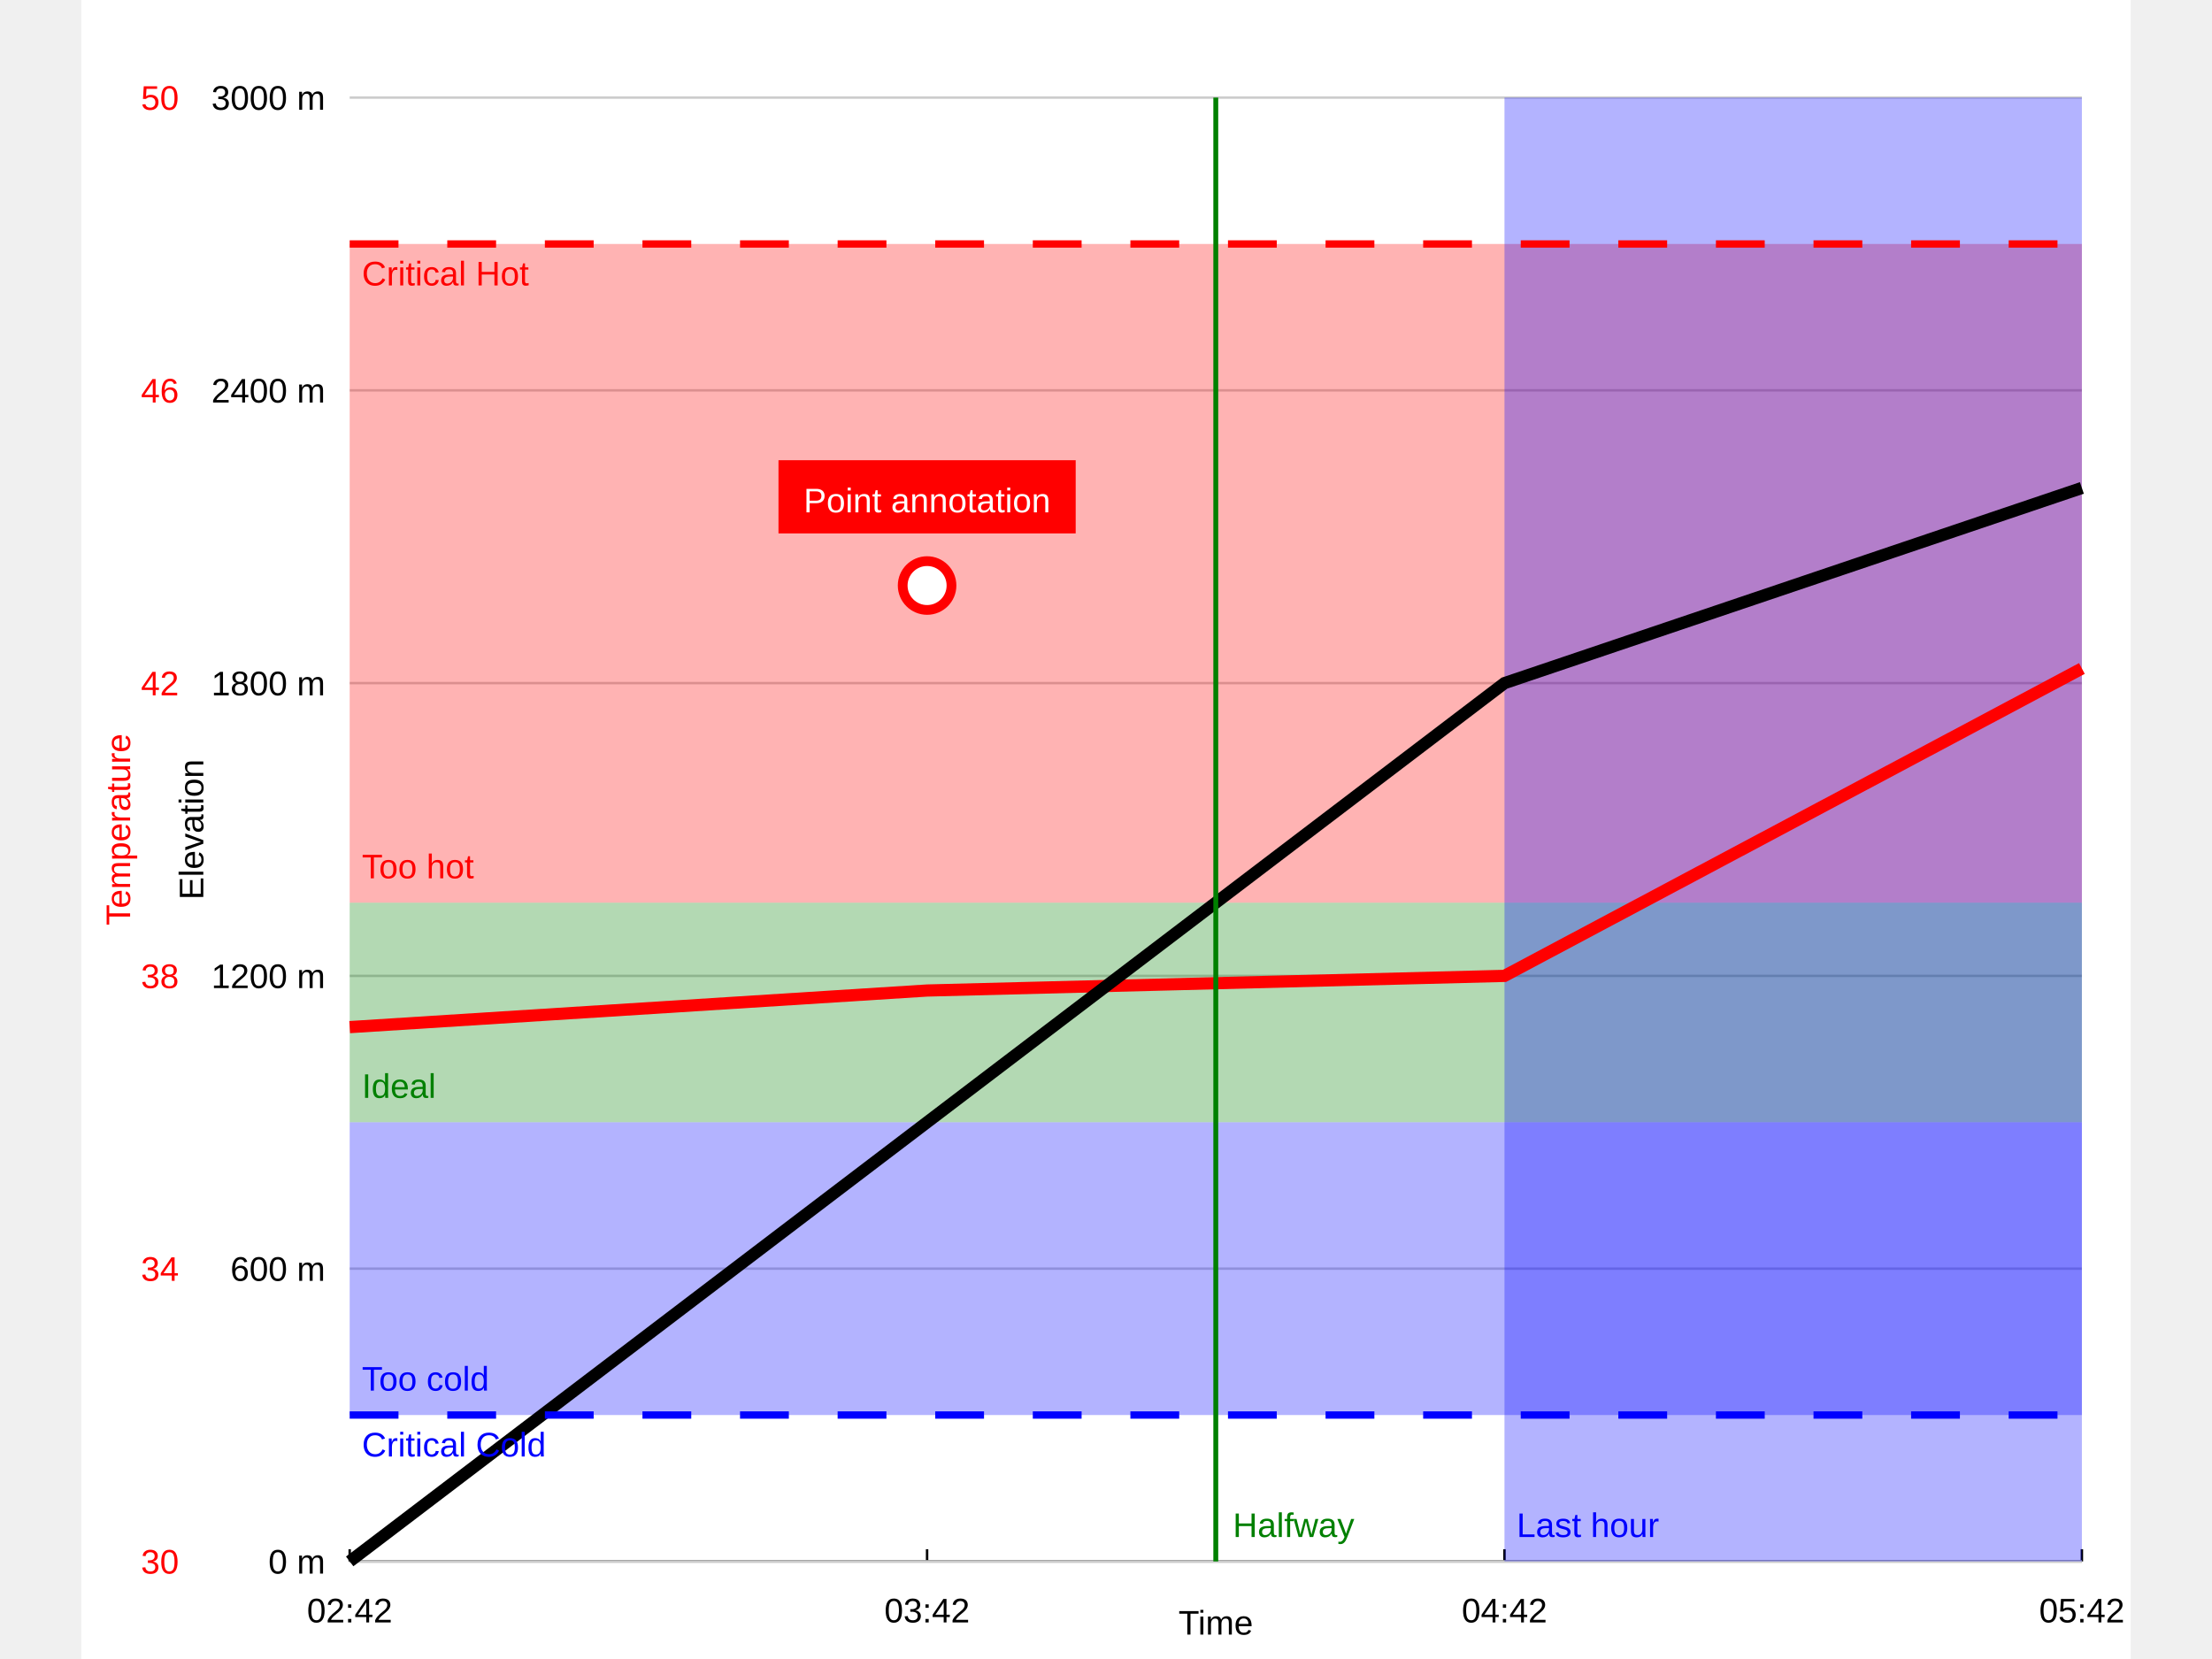
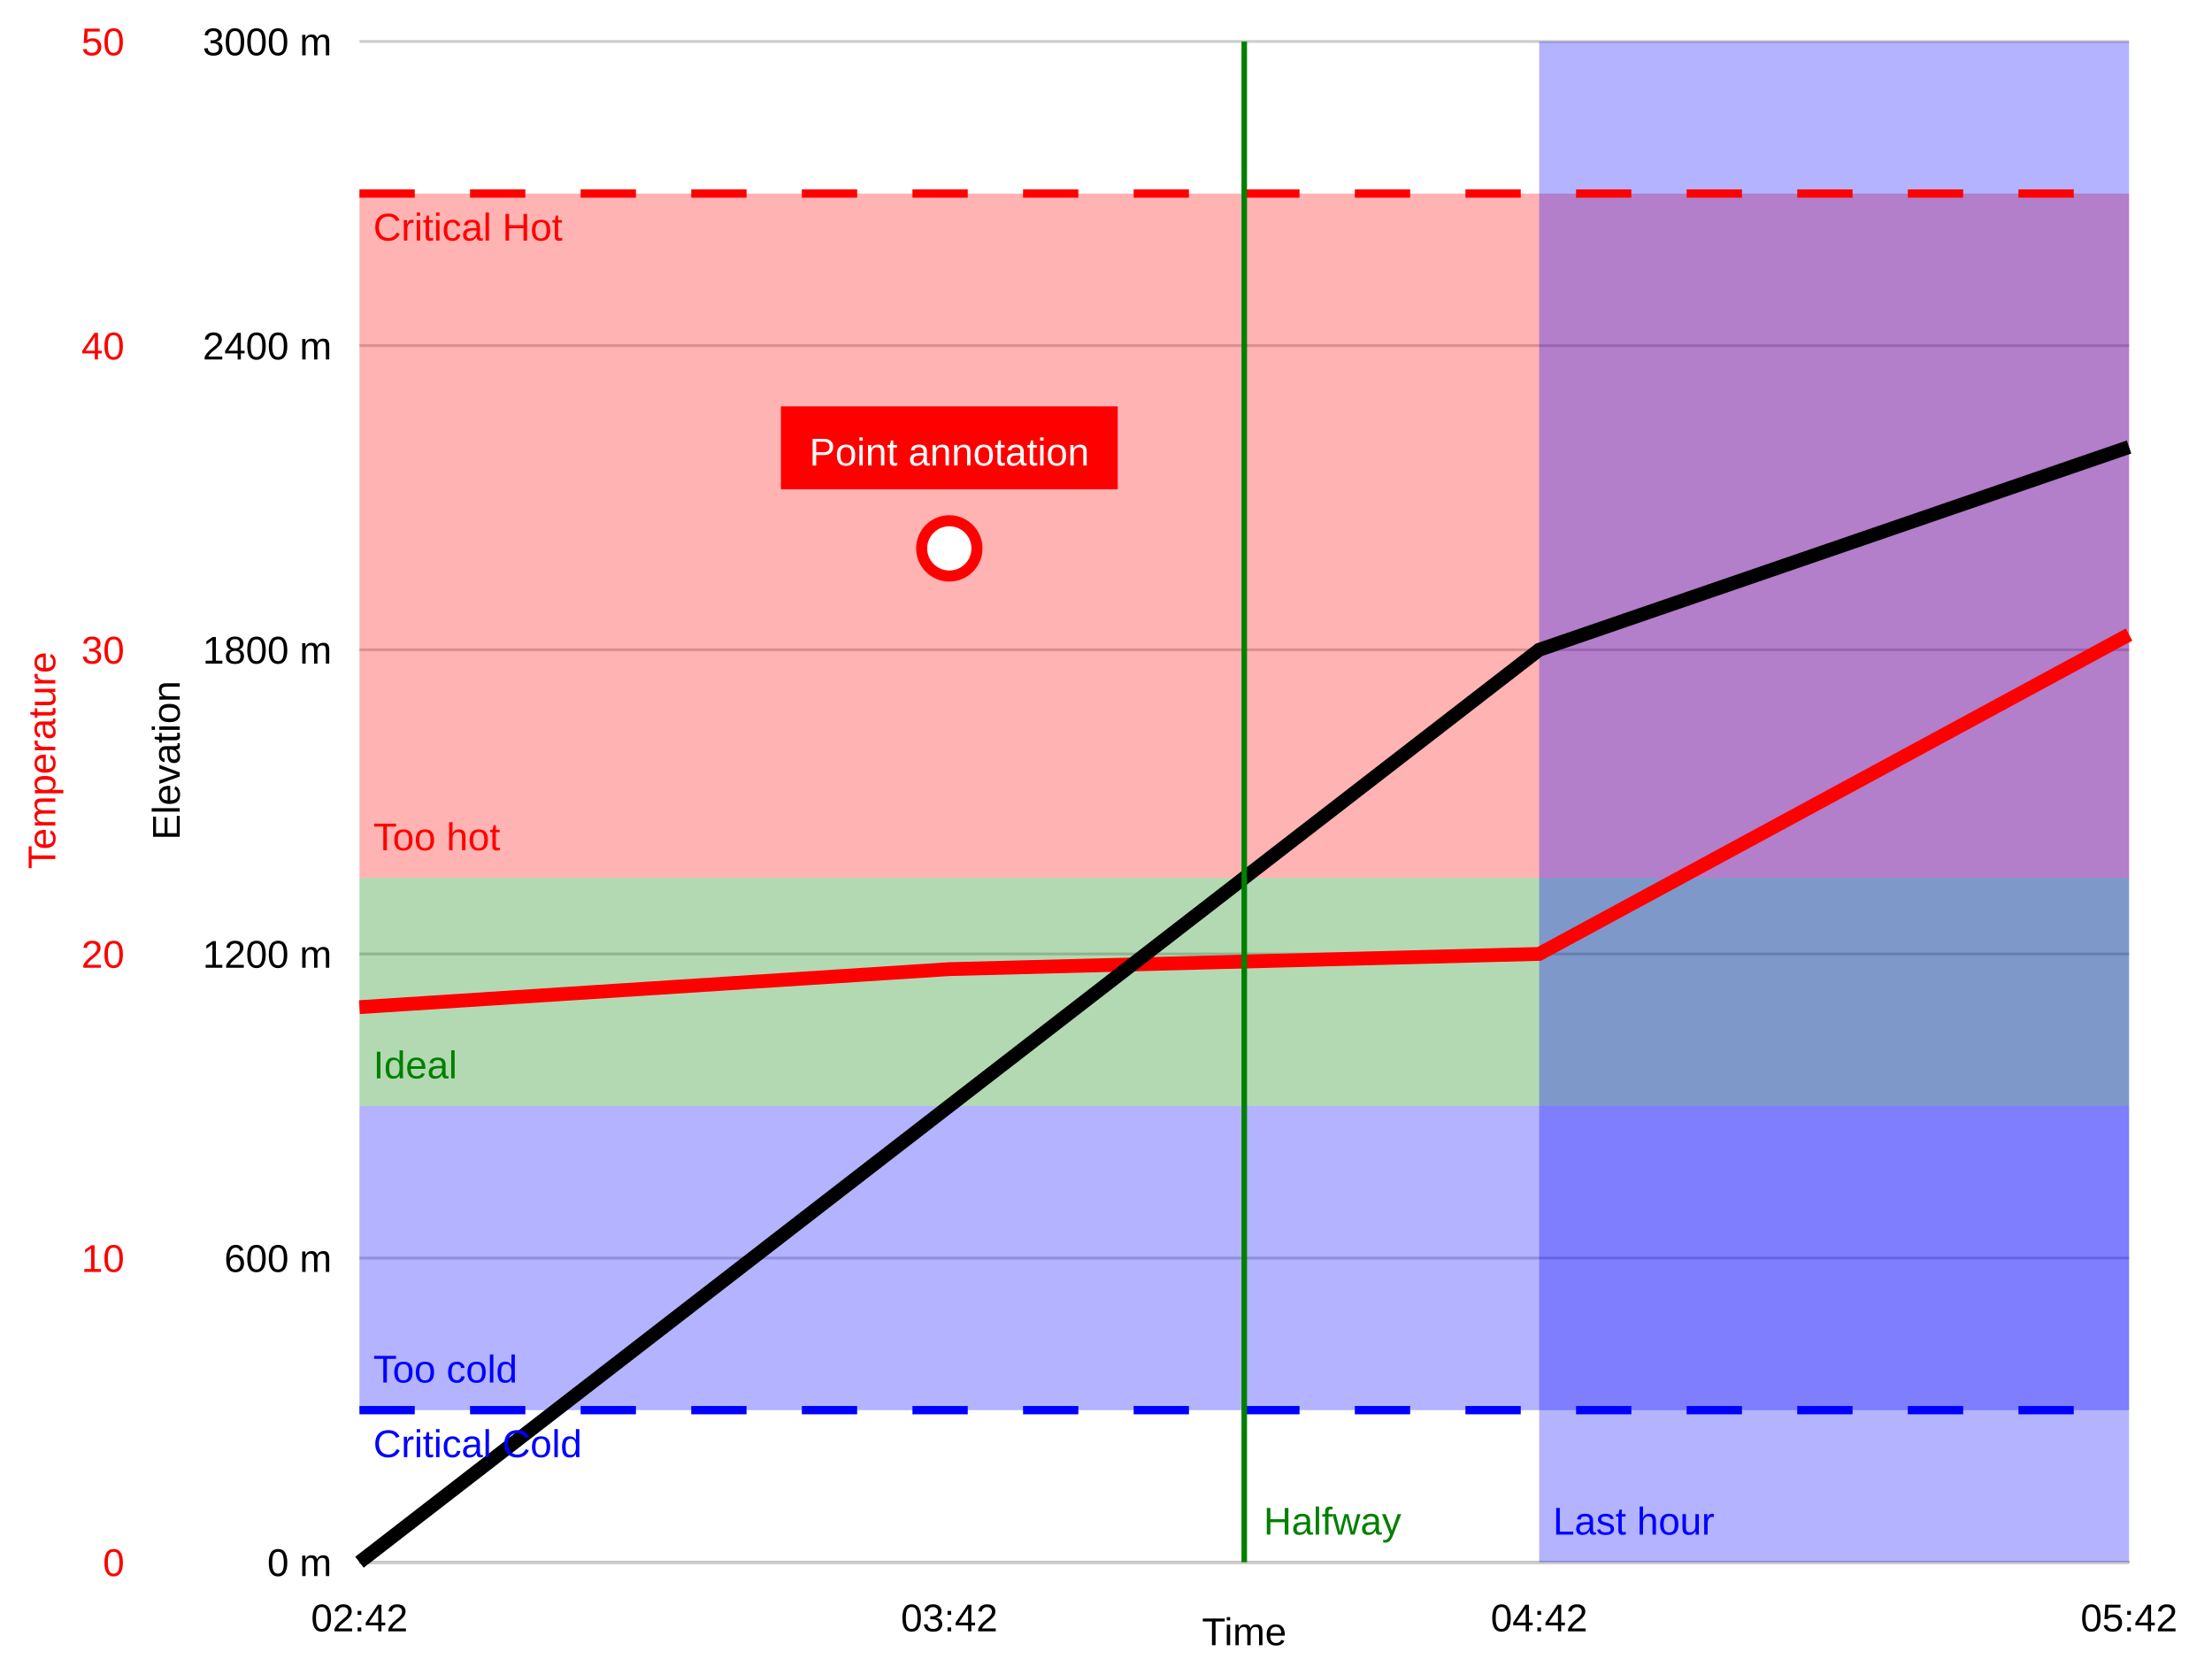
- <svg xmlns="http://www.w3.org/2000/svg" width="800" height="600" viewBox="-20 -40 840 680">
-   <rect width="840" height="680" x="-20" y="-40" fill="white" />
-   <text x="20" y="605" font-family="arial" font-size="14" fill="red" text-anchor="end">30</text>
-   <text x="20" y="485" font-family="arial" font-size="14" fill="red" text-anchor="end">34</text>
-   <text x="20" y="365" font-family="arial" font-size="14" fill="red" text-anchor="end">38</text>
-   <text x="20" y="245" font-family="arial" font-size="14" fill="red" text-anchor="end">42</text>
-   <text x="20" y="125" font-family="arial" font-size="14" fill="red" text-anchor="end">46</text>
-   <text x="20" y="5" font-family="arial" font-size="14" fill="red" text-anchor="end">50</text>
-   <text text-anchor="middle" font-family="arial" alignment-baseline="middle" transform="rotate(270, 0, 300)" x="0" y="300" font-size="14" fill="red">Temperature</text>
-   <text x="80" y="605" font-family="arial" font-size="14" fill="black" text-anchor="end">0 m</text>
-   <text x="80" y="485" font-family="arial" font-size="14" fill="black" text-anchor="end">600 m</text>
-   <text x="80" y="365" font-family="arial" font-size="14" fill="black" text-anchor="end">1200 m</text>
-   <text x="80" y="245" font-family="arial" font-size="14" fill="black" text-anchor="end">1800 m</text>
-   <text x="80" y="125" font-family="arial" font-size="14" fill="black" text-anchor="end">2400 m</text>
-   <text x="80" y="5" font-family="arial" font-size="14" fill="black" text-anchor="end">3000 m</text>
-   <text text-anchor="middle" font-family="arial" alignment-baseline="middle" transform="rotate(270, 30, 300)" x="30" y="300" font-size="14" fill="black">Elevation</text>
-   <line x1="90" y1="600" x2="800" y2="600" stroke="black" />
-   <text x="90" y="625" font-family="arial" font-size="14" text-anchor="middle">02:42</text>
-   <line x1="90" x2="90" y1="600" y2="595" stroke="black" />
-   <text x="326.667" y="625" font-family="arial" font-size="14" text-anchor="middle">03:42</text>
-   <line x1="326.667" x2="326.667" y1="600" y2="595" stroke="black" />
-   <text x="563.333" y="625" font-family="arial" font-size="14" text-anchor="middle">04:42</text>
-   <line x1="563.333" x2="563.333" y1="600" y2="595" stroke="black" />
-   <text x="800" y="625" font-family="arial" font-size="14" text-anchor="middle">05:42</text>
-   <line x1="800" x2="800" y1="600" y2="595" stroke="black" />
-   <text x="445" y="630" font-family="arial" font-size="14" text-anchor="middle">Time</text>
-   <line x1="90" y1="600" x2="800" y2="600" stroke="#ccc" stroke-dasharray="" stroke-width="1" />
-   <line x1="90" y1="480" x2="800" y2="480" stroke="#ccc" stroke-dasharray="" stroke-width="1" />
-   <line x1="90" y1="360" x2="800" y2="360" stroke="#ccc" stroke-dasharray="" stroke-width="1" />
-   <line x1="90" y1="240" x2="800" y2="240" stroke="#ccc" stroke-dasharray="" stroke-width="1" />
-   <line x1="90" y1="120" x2="800" y2="120" stroke="#ccc" stroke-dasharray="" stroke-width="1" />
-   <line x1="90" y1="0" x2="800" y2="0" stroke="#ccc" stroke-dasharray="" stroke-width="1" />
-   <rect x="90" y="60" width="710" height="270" fill="red" fill-opacity="0.3" stroke="none" stroke-width="0" rx="0" ry="0" />
-   <text x="95" y="320" font-family="arial" font-size="14" fill="red" stroke="none" stroke-width="0" text-anchor="start" dominant-baseline="alphabetic">Too hot</text>
-   <rect x="90" y="330" width="710" height="90" fill="green" fill-opacity="0.3" stroke="none" stroke-width="0" rx="0" ry="0" />
-   <text x="95" y="410" font-family="arial" font-size="14" fill="green" stroke="none" stroke-width="0" text-anchor="start" dominant-baseline="alphabetic">Ideal</text>
-   <rect x="90" y="420" width="710" height="120" fill="blue" fill-opacity="0.3" stroke="none" stroke-width="0" rx="0" ry="0" />
-   <text x="95" y="530" font-family="arial" font-size="14" fill="blue" stroke="none" stroke-width="0" text-anchor="start" dominant-baseline="alphabetic">Too cold</text>
-   <rect x="563.333" y="0" width="236.667" height="600" fill="blue" fill-opacity="0.3" stroke="none" stroke-width="0" rx="0" ry="0" />
-   <text x="568.333" y="590" font-family="arial" font-size="14" fill="blue" stroke="none" stroke-width="0" text-anchor="start" dominant-baseline="alphabetic">Last hour</text>
-   <polyline points="90,381 326.667,366 563.333,360 800,234" fill="none" stroke="#FF0000" stroke-width="5" />
-   <circle cx="90" cy="381" r="10" fill="rgba(0, 0, 0, 0)" stroke="none" stroke-width="0" />
-   <circle cx="326.667" cy="366" r="10" fill="rgba(0, 0, 0, 0)" stroke="none" stroke-width="0" />
-   <circle cx="563.333" cy="360" r="10" fill="rgba(0, 0, 0, 0)" stroke="none" stroke-width="0" />
-   <circle cx="800" cy="234" r="10" fill="rgba(0, 0, 0, 0)" stroke="none" stroke-width="0" />
-   <polyline points="90,600 326.667,420 563.333,240 800,160" fill="none" stroke="black" stroke-width="5" />
-   <circle cx="90" cy="600" r="10" fill="rgba(0, 0, 0, 0)" stroke="none" stroke-width="0" />
-   <circle cx="326.667" cy="420" r="10" fill="rgba(0, 0, 0, 0)" stroke="none" stroke-width="0" />
-   <circle cx="563.333" cy="240" r="10" fill="rgba(0, 0, 0, 0)" stroke="none" stroke-width="0" />
-   <circle cx="800" cy="160" r="10" fill="rgba(0, 0, 0, 0)" stroke="none" stroke-width="0" />
-   <line x1="90" y1="60" x2="800" y2="60" stroke="red" stroke-dasharray="20,20" stroke-width="3" />
-   <text x="95" y="77" font-family="arial" font-size="14" fill="red" stroke="none" stroke-width="0" text-anchor="start" dominant-baseline="alphabetic">Critical Hot</text>
-   <line x1="90" y1="540" x2="800" y2="540" stroke="blue" stroke-dasharray="20,20" stroke-width="3" />
-   <text x="95" y="557" font-family="arial" font-size="14" fill="blue" stroke="none" stroke-width="0" text-anchor="start" dominant-baseline="alphabetic">Critical Cold</text>
-   <circle cx="326.667" cy="200" r="10" fill="white" stroke="red" stroke-width="4" />
-   <rect x="265.758" y="148.636" width="121.818" height="30" fill="red" fill-opacity="1" stroke="" stroke-width="0" rx="0" ry="0" />
-   <text x="326.667" y="170" font-family="arial" font-size="14" fill="white" stroke="none" stroke-width="0" text-anchor="middle" dominant-baseline="alphabetic">Point annotation</text>
-   <line x1="445" y1="0" x2="445" y2="600" stroke="green" stroke-dasharray="" stroke-width="2" />
-   <text x="452" y="590" font-family="arial" font-size="14" fill="green" stroke="none" stroke-width="0" text-anchor="start" dominant-baseline="alphabetic">Halfway</text>
+ <svg xmlns="http://www.w3.org/2000/svg" width="800" height="600">
+   <rect width="800" height="600" fill="white" />
+   <text x="45" y="570" font-family="arial" font-size="14" fill="red" text-anchor="end">0</text>
+   <text x="45" y="460" font-family="arial" font-size="14" fill="red" text-anchor="end">10</text>
+   <text x="45" y="350" font-family="arial" font-size="14" fill="red" text-anchor="end">20</text>
+   <text x="45" y="240" font-family="arial" font-size="14" fill="red" text-anchor="end">30</text>
+   <text x="45" y="130" font-family="arial" font-size="14" fill="red" text-anchor="end">40</text>
+   <text x="45" y="20" font-family="arial" font-size="14" fill="red" text-anchor="end">50</text>
+   <text text-anchor="middle" font-family="arial" alignment-baseline="middle" transform="rotate(270, 20, 275)" x="20" y="275" font-size="14" fill="red">Temperature</text>
+   <text x="120" y="570" font-family="arial" font-size="14" fill="black" text-anchor="end">0 m</text>
+   <text x="120" y="460" font-family="arial" font-size="14" fill="black" text-anchor="end">600 m</text>
+   <text x="120" y="350" font-family="arial" font-size="14" fill="black" text-anchor="end">1200 m</text>
+   <text x="120" y="240" font-family="arial" font-size="14" fill="black" text-anchor="end">1800 m</text>
+   <text x="120" y="130" font-family="arial" font-size="14" fill="black" text-anchor="end">2400 m</text>
+   <text x="120" y="20" font-family="arial" font-size="14" fill="black" text-anchor="end">3000 m</text>
+   <text text-anchor="middle" font-family="arial" alignment-baseline="middle" transform="rotate(270, 65, 275)" x="65" y="275" font-size="14" fill="black">Elevation</text>
+   <line x1="130" y1="565" x2="770" y2="565" stroke="black" />
+   <text x="130" y="590" font-family="arial" font-size="14" text-anchor="middle">02:42</text>
+   <line x1="130" x2="130" y1="560" y2="560" stroke="black" />
+   <text x="343.333" y="590" font-family="arial" font-size="14" text-anchor="middle">03:42</text>
+   <line x1="343.333" x2="343.333" y1="560" y2="560" stroke="black" />
+   <text x="556.667" y="590" font-family="arial" font-size="14" text-anchor="middle">04:42</text>
+   <line x1="556.667" x2="556.667" y1="560" y2="560" stroke="black" />
+   <text x="770" y="590" font-family="arial" font-size="14" text-anchor="middle">05:42</text>
+   <line x1="770" x2="770" y1="560" y2="560" stroke="black" />
+   <text x="450" y="595" font-family="arial" font-size="14" text-anchor="middle">Time</text>
+   <line x1="130" y1="565" x2="770" y2="565" stroke="#ccc" stroke-dasharray="" stroke-width="1" />
+   <line x1="130" y1="455" x2="770" y2="455" stroke="#ccc" stroke-dasharray="" stroke-width="1" />
+   <line x1="130" y1="345" x2="770" y2="345" stroke="#ccc" stroke-dasharray="" stroke-width="1" />
+   <line x1="130" y1="235" x2="770" y2="235" stroke="#ccc" stroke-dasharray="" stroke-width="1" />
+   <line x1="130" y1="125" x2="770" y2="125" stroke="#ccc" stroke-dasharray="" stroke-width="1" />
+   <line x1="130" y1="15" x2="770" y2="15" stroke="#ccc" stroke-dasharray="" stroke-width="1" />
+   <rect x="130" y="70" width="640" height="247.5" fill="red" fill-opacity="0.3" stroke="none" stroke-width="0" rx="0" ry="0" />
+   <text x="135" y="307.5" font-family="arial" font-size="14" fill="red" stroke="none" stroke-width="0" text-anchor="start" dominant-baseline="alphabetic">Too hot</text>
+   <rect x="130" y="317.5" width="640" height="82.5" fill="green" fill-opacity="0.3" stroke="none" stroke-width="0" rx="0" ry="0" />
+   <text x="135" y="390" font-family="arial" font-size="14" fill="green" stroke="none" stroke-width="0" text-anchor="start" dominant-baseline="alphabetic">Ideal</text>
+   <rect x="130" y="400" width="640" height="110" fill="blue" fill-opacity="0.3" stroke="none" stroke-width="0" rx="0" ry="0" />
+   <text x="135" y="500" font-family="arial" font-size="14" fill="blue" stroke="none" stroke-width="0" text-anchor="start" dominant-baseline="alphabetic">Too cold</text>
+   <rect x="556.667" y="15" width="213.333" height="550" fill="blue" fill-opacity="0.3" stroke="none" stroke-width="0" rx="0" ry="0" />
+   <text x="561.667" y="555" font-family="arial" font-size="14" fill="blue" stroke="none" stroke-width="0" text-anchor="start" dominant-baseline="alphabetic">Last hour</text>
+   <polyline points="130,364.25 343.333,350.5 556.667,345 770,229.5" fill="none" stroke="#FF0000" stroke-width="5" />
+   <circle cx="130" cy="364.25" r="10" fill="rgba(0, 0, 0, 0)" stroke="none" stroke-width="0" />
+   <circle cx="343.333" cy="350.5" r="10" fill="rgba(0, 0, 0, 0)" stroke="none" stroke-width="0" />
+   <circle cx="556.667" cy="345" r="10" fill="rgba(0, 0, 0, 0)" stroke="none" stroke-width="0" />
+   <circle cx="770" cy="229.5" r="10" fill="rgba(0, 0, 0, 0)" stroke="none" stroke-width="0" />
+   <polyline points="130,565 343.333,400 556.667,235 770,161.667" fill="none" stroke="black" stroke-width="5" />
+   <circle cx="130" cy="565" r="10" fill="rgba(0, 0, 0, 0)" stroke="none" stroke-width="0" />
+   <circle cx="343.333" cy="400" r="10" fill="rgba(0, 0, 0, 0)" stroke="none" stroke-width="0" />
+   <circle cx="556.667" cy="235" r="10" fill="rgba(0, 0, 0, 0)" stroke="none" stroke-width="0" />
+   <circle cx="770" cy="161.667" r="10" fill="rgba(0, 0, 0, 0)" stroke="none" stroke-width="0" />
+   <line x1="130" y1="70" x2="770" y2="70" stroke="red" stroke-dasharray="20,20" stroke-width="3" />
+   <text x="135" y="87" font-family="arial" font-size="14" fill="red" stroke="none" stroke-width="0" text-anchor="start" dominant-baseline="alphabetic">Critical Hot</text>
+   <line x1="130" y1="510" x2="770" y2="510" stroke="blue" stroke-dasharray="20,20" stroke-width="3" />
+   <text x="135" y="527" font-family="arial" font-size="14" fill="blue" stroke="none" stroke-width="0" text-anchor="start" dominant-baseline="alphabetic">Critical Cold</text>
+   <circle cx="343.333" cy="198.333" r="10" fill="white" stroke="red" stroke-width="4" />
+   <rect x="282.424" y="146.97" width="121.818" height="30" fill="red" fill-opacity="1" stroke="" stroke-width="0" rx="0" ry="0" />
+   <text x="343.333" y="168.333" font-family="arial" font-size="14" fill="white" stroke="none" stroke-width="0" text-anchor="middle" dominant-baseline="alphabetic">Point annotation</text>
+   <line x1="450" y1="565" x2="450" y2="15" stroke="green" stroke-dasharray="" stroke-width="2" />
+   <text x="457" y="555" font-family="arial" font-size="14" fill="green" stroke="none" stroke-width="0" text-anchor="start" dominant-baseline="alphabetic">Halfway</text>
</svg>
